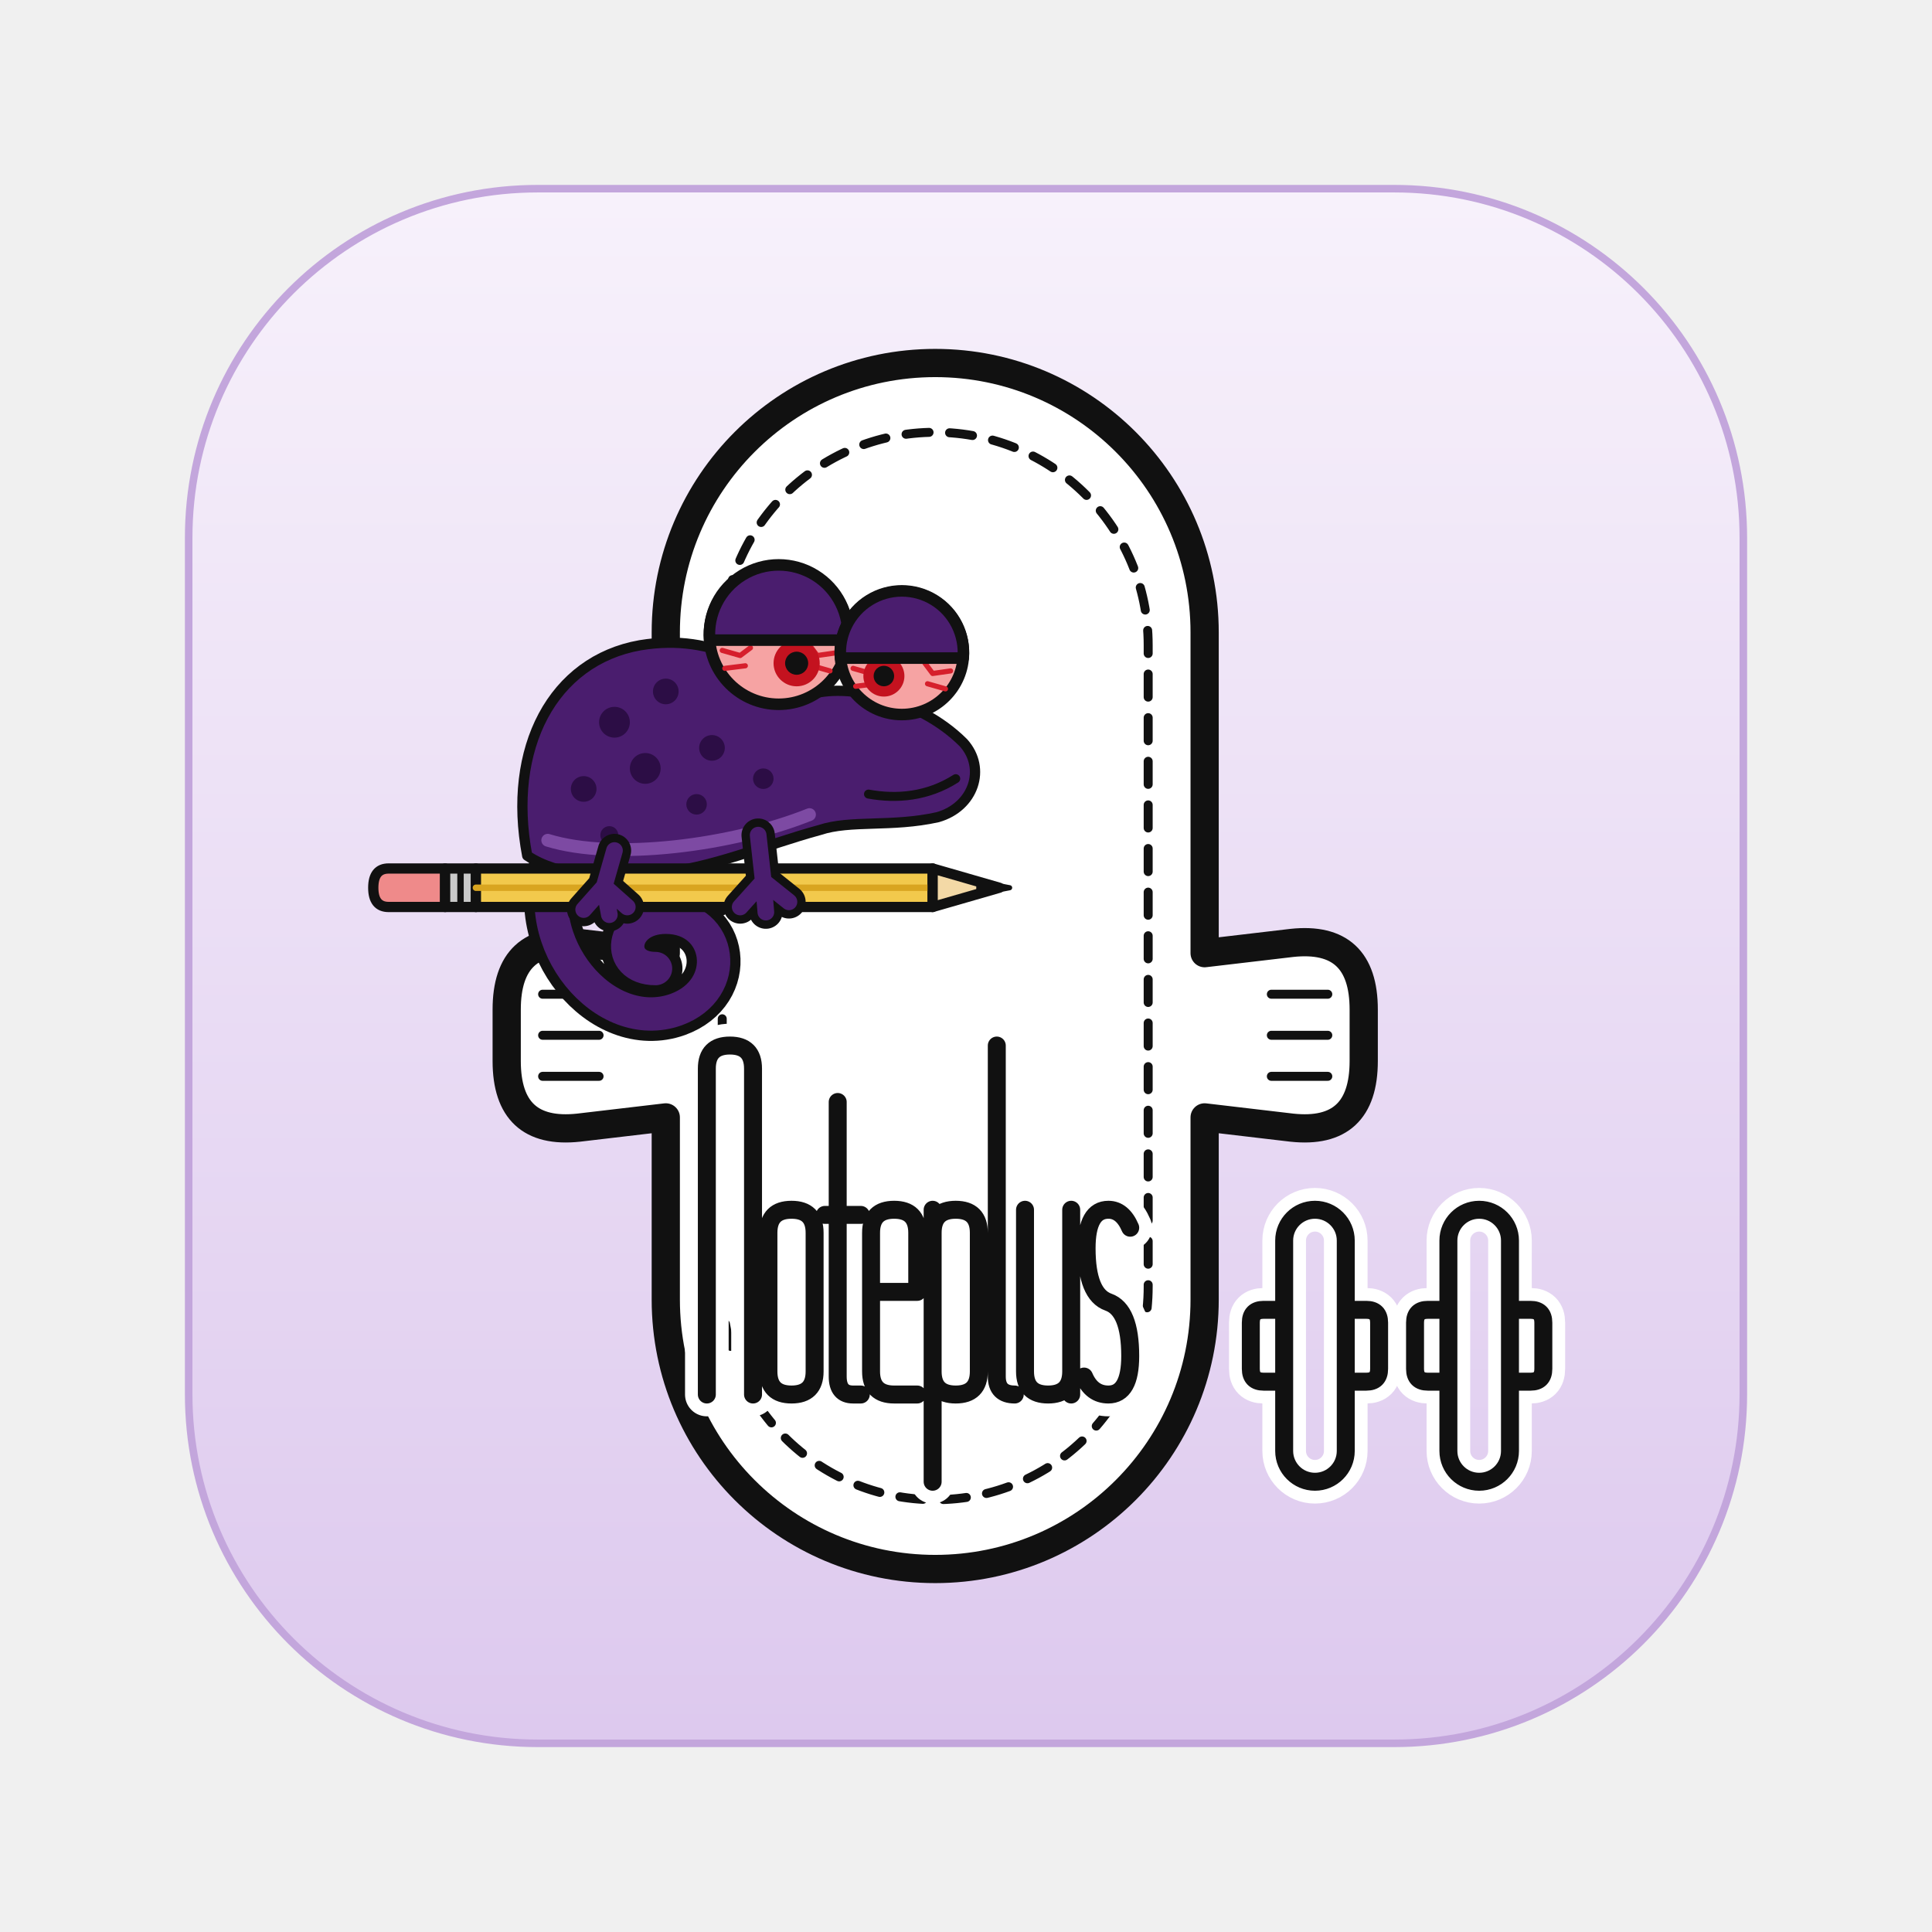
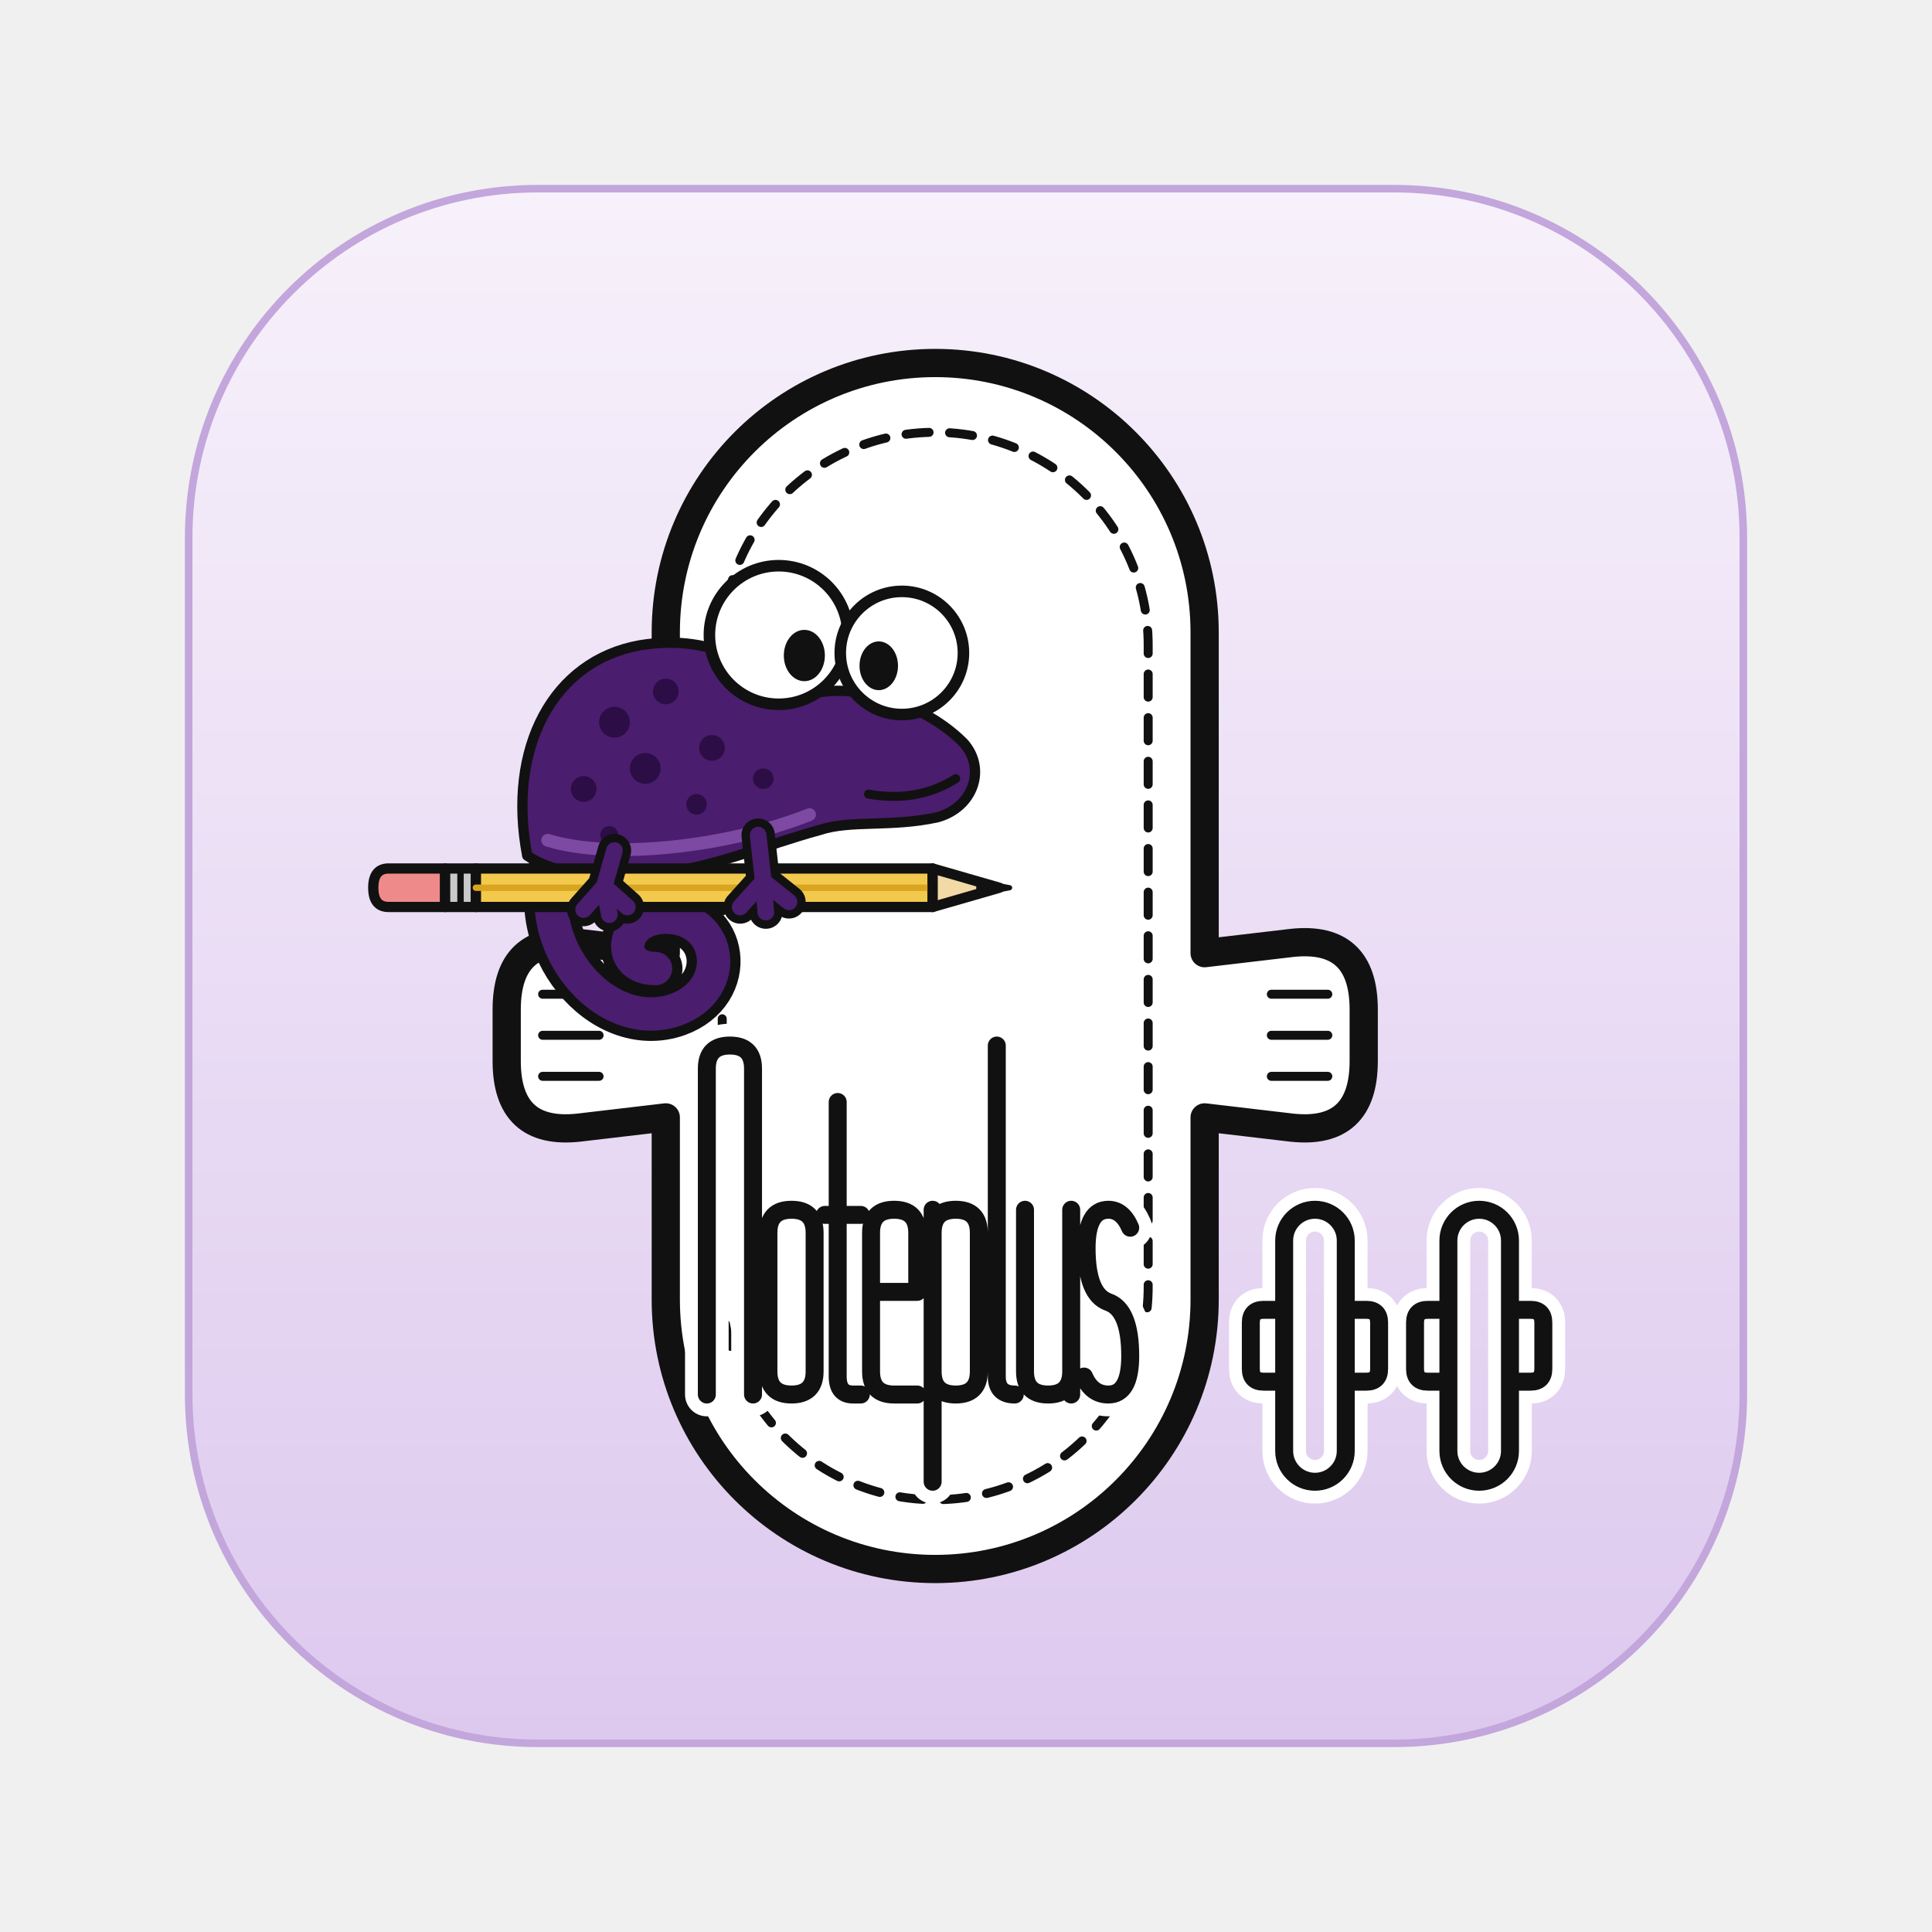
<svg xmlns="http://www.w3.org/2000/svg" viewBox="0 0 1024 1024">
  <defs>
    <linearGradient id="tile" x1="0" y1="0" x2="0" y2="1">
      <stop offset="0" stop-color="#f7f1fb" />
      <stop offset="1" stop-color="#ddc9ee" />
    </linearGradient>
  </defs>
  <rect x="100" y="100" width="824" height="824" rx="185" fill="url(#tile)" stroke="#c3a6dc" stroke-width="4" />
  <svg x="160" y="172" width="704" height="680" viewBox="44 -5 486 500">
    <path d="M170,115A105,105 0 0 1 380,115V240L414,236Q442,233 442,262V282Q442,311 414,308L380,304V375A105,105 0 0 1 170,375V304L136,308Q108,311 108,282V262Q108,233 136,236L170,240Z" fill="#fff" stroke="#111" stroke-width="11" stroke-linejoin="round" />
    <path d="M192,120A83,83 0 0 1 358,120V370A83,83 0 0 1 192,370Z" fill="none" stroke="#111" stroke-width="3.5" stroke-dasharray="9 8" stroke-linecap="round" />
    <path d="M122,256h22M122,272h22M122,288h22M406,256h22M406,272h22M406,288h22" stroke="#111" stroke-width="3.5" stroke-linecap="round" />
    <g stroke="#111" stroke-width="4" stroke-linejoin="round" stroke-linecap="round">
      <path d="M128,204C116,236 146,272 174,262C196,254 192,226 170,226C152,226 150,246 166,246" fill="none" stroke-width="21" />
      <path d="M128,204C116,236 146,272 174,262C196,254 192,226 170,226C152,226 150,246 166,246" fill="none" stroke="#4a1d6e" stroke-width="13" />
      <path d="M116,202C108,160 126,126 160,120C190,115 208,130 224,140C238,134 268,140 286,158C295,168 290,183 276,187C258,191 242,188 230,192C208,198 188,207 166,209C146,211 128,210 116,202Z" fill="#4a1d6e" />
      <path d="M124,196C150,204 196,198 226,186" fill="none" stroke="#7d4aa3" stroke-width="5" />
      <g fill="#2c0d45" stroke="none">
        <circle cx="150" cy="150" r="6" />
        <circle cx="170" cy="138" r="5" />
        <circle cx="138" cy="176" r="5" />
        <circle cx="162" cy="168" r="6" />
        <circle cx="188" cy="160" r="5" />
        <circle cx="182" cy="182" r="4" />
        <circle cx="208" cy="172" r="4" />
        <circle cx="148" cy="194" r="3.5" />
      </g>
      <path d="M283,172C272,179 260,180 249,178" fill="none" stroke-width="3.5" />
-       <circle cx="214" cy="116" r="27" fill="#f6a3a3" stroke-width="4.5" />
-       <path d="M192,122l7,2l4,-3M193,129l8,-1M236,123l-7,1l-3,-4M234,130l-7,-2" fill="none" stroke="#d61f2c" stroke-width="2" />
-       <circle cx="221" cy="127" r="9" fill="#c4121f" stroke="none" />
-       <circle cx="221" cy="127" r="4.5" fill="#111" stroke="none" />
-       <path d="M187.1,118A27,27 0 1 1 240.9,118Z" fill="#4a1d6e" stroke-width="4.5" />
-       <circle cx="262" cy="123" r="24" fill="#f6a3a3" stroke-width="4.5" />
-       <path d="M243,129l7,2l4,-3M244,136l8,-1M281,130l-7,1l-3,-4M279,137l-7,-2" fill="none" stroke="#d61f2c" stroke-width="2" />
-       <circle cx="255" cy="132" r="8" fill="#c4121f" stroke="none" />
-       <circle cx="255" cy="132" r="4.0" fill="#111" stroke="none" />
-       <path d="M238.1,125A24,24 0 1 1 285.9,125Z" fill="#4a1d6e" stroke-width="4.5" />
+       <circle cx="214" cy="116" r="27" fill="#fff" stroke-width="4.5" />
+       <circle cx="262" cy="123" r="24" fill="#fff" stroke-width="4.5" />
+       <ellipse cx="224" cy="124" rx="8" ry="10" fill="#111" stroke="none" />
+       <ellipse cx="253" cy="128" rx="7.5" ry="9.5" fill="#111" stroke="none" />
      <path d="M62,207h22v15h-22q-6,0 -6,-7.5t6,-7.5z" fill="#ef8a8a" />
      <rect x="84" y="207" width="12" height="15" fill="#c9c9c9" />
      <path d="M90,207v15" stroke-width="2.5" />
      <rect x="96" y="207" width="178" height="15" fill="#f2c94c" />
      <path d="M96,214.5h178" stroke="#d9a520" stroke-width="2.5" />
      <path d="M274,207L300,214.5L274,222Z" fill="#f3d9a6" />
      <path d="M292,212.2L304,214.5L292,216.8Z" fill="#111" stroke-width="2" />
      <path d="M150,200l-4,14M146,214l-8,9M146,214l2,11M146,214l9,8" fill="none" stroke-width="13" />
      <path d="M150,200l-4,14M146,214l-8,9M146,214l2,11M146,214l9,8" fill="none" stroke="#4a1d6e" stroke-width="6.5" />
      <path d="M206,194l2,18M208,212l-9,10M208,212l1,12M208,212l10,8" fill="none" stroke-width="13" />
      <path d="M206,194l2,18M208,212l-9,10M208,212l1,12M208,212l10,8" fill="none" stroke="#4a1d6e" stroke-width="6.5" />
    </g>
    <path d="M186,412V285.0Q186,276 195.0,276Q204,276 204,285.0V412 M219.0,340Q228,340 228,349.0V403.0Q228,412 219.0,412Q210,412 210,403.0V349.0Q210,340 219.0,340Z M237,298V405Q237,412 243,412H246M232,342H246 M250,372.0H268V349.0Q268,340 259.0,340Q250,340 250,349.0V403.0Q250,412 259.0,412H268 M274,349.0Q274,340 283.0,340Q292,340 292,349.0V403.0Q292,412 283.0,412Q274,412 274,403.0M274,340V446 M299,276V405Q299,412 306,412 M310,340V403.0Q310,412 319.0,412Q328,412 328,403.0M328,340V412 M351,347Q348,340 342.5,340Q334,340 334,355Q334,373.0 342.5,376.0Q351,379.0 351,397Q351,412 342.5,412Q336,412 333,405 M411,352A12,12 0 0 1 435,352V434A12,12 0 0 1 411,434ZM435,379H443Q448,379 448,384V402Q448,407 443,407H435M411,379H403Q398,379 398,384V402Q398,407 403,407H411 M475,352A12,12 0 0 1 499,352V434A12,12 0 0 1 475,434ZM499,379H507Q512,379 512,384V402Q512,407 507,407H499M475,379H467Q462,379 462,384V402Q462,407 467,407H475" fill="none" stroke="#fff" stroke-width="17" stroke-linecap="round" stroke-linejoin="round" />
    <path d="M186,412V285.0Q186,276 195.0,276Q204,276 204,285.0V412 M219.0,340Q228,340 228,349.0V403.0Q228,412 219.0,412Q210,412 210,403.0V349.0Q210,340 219.0,340Z M237,298V405Q237,412 243,412H246M232,342H246 M250,372.0H268V349.0Q268,340 259.0,340Q250,340 250,349.0V403.0Q250,412 259.0,412H268 M274,349.0Q274,340 283.0,340Q292,340 292,349.0V403.0Q292,412 283.0,412Q274,412 274,403.0M274,340V446 M299,276V405Q299,412 306,412 M310,340V403.0Q310,412 319.0,412Q328,412 328,403.0M328,340V412 M351,347Q348,340 342.5,340Q334,340 334,355Q334,373.0 342.5,376.0Q351,379.0 351,397Q351,412 342.5,412Q336,412 333,405 M411,352A12,12 0 0 1 435,352V434A12,12 0 0 1 411,434ZM435,379H443Q448,379 448,384V402Q448,407 443,407H435M411,379H403Q398,379 398,384V402Q398,407 403,407H411 M475,352A12,12 0 0 1 499,352V434A12,12 0 0 1 475,434ZM499,379H507Q512,379 512,384V402Q512,407 507,407H499M475,379H467Q462,379 462,384V402Q462,407 467,407H475" fill="none" stroke="#111" stroke-width="7" stroke-linecap="round" stroke-linejoin="round" />
  </svg>
</svg>
